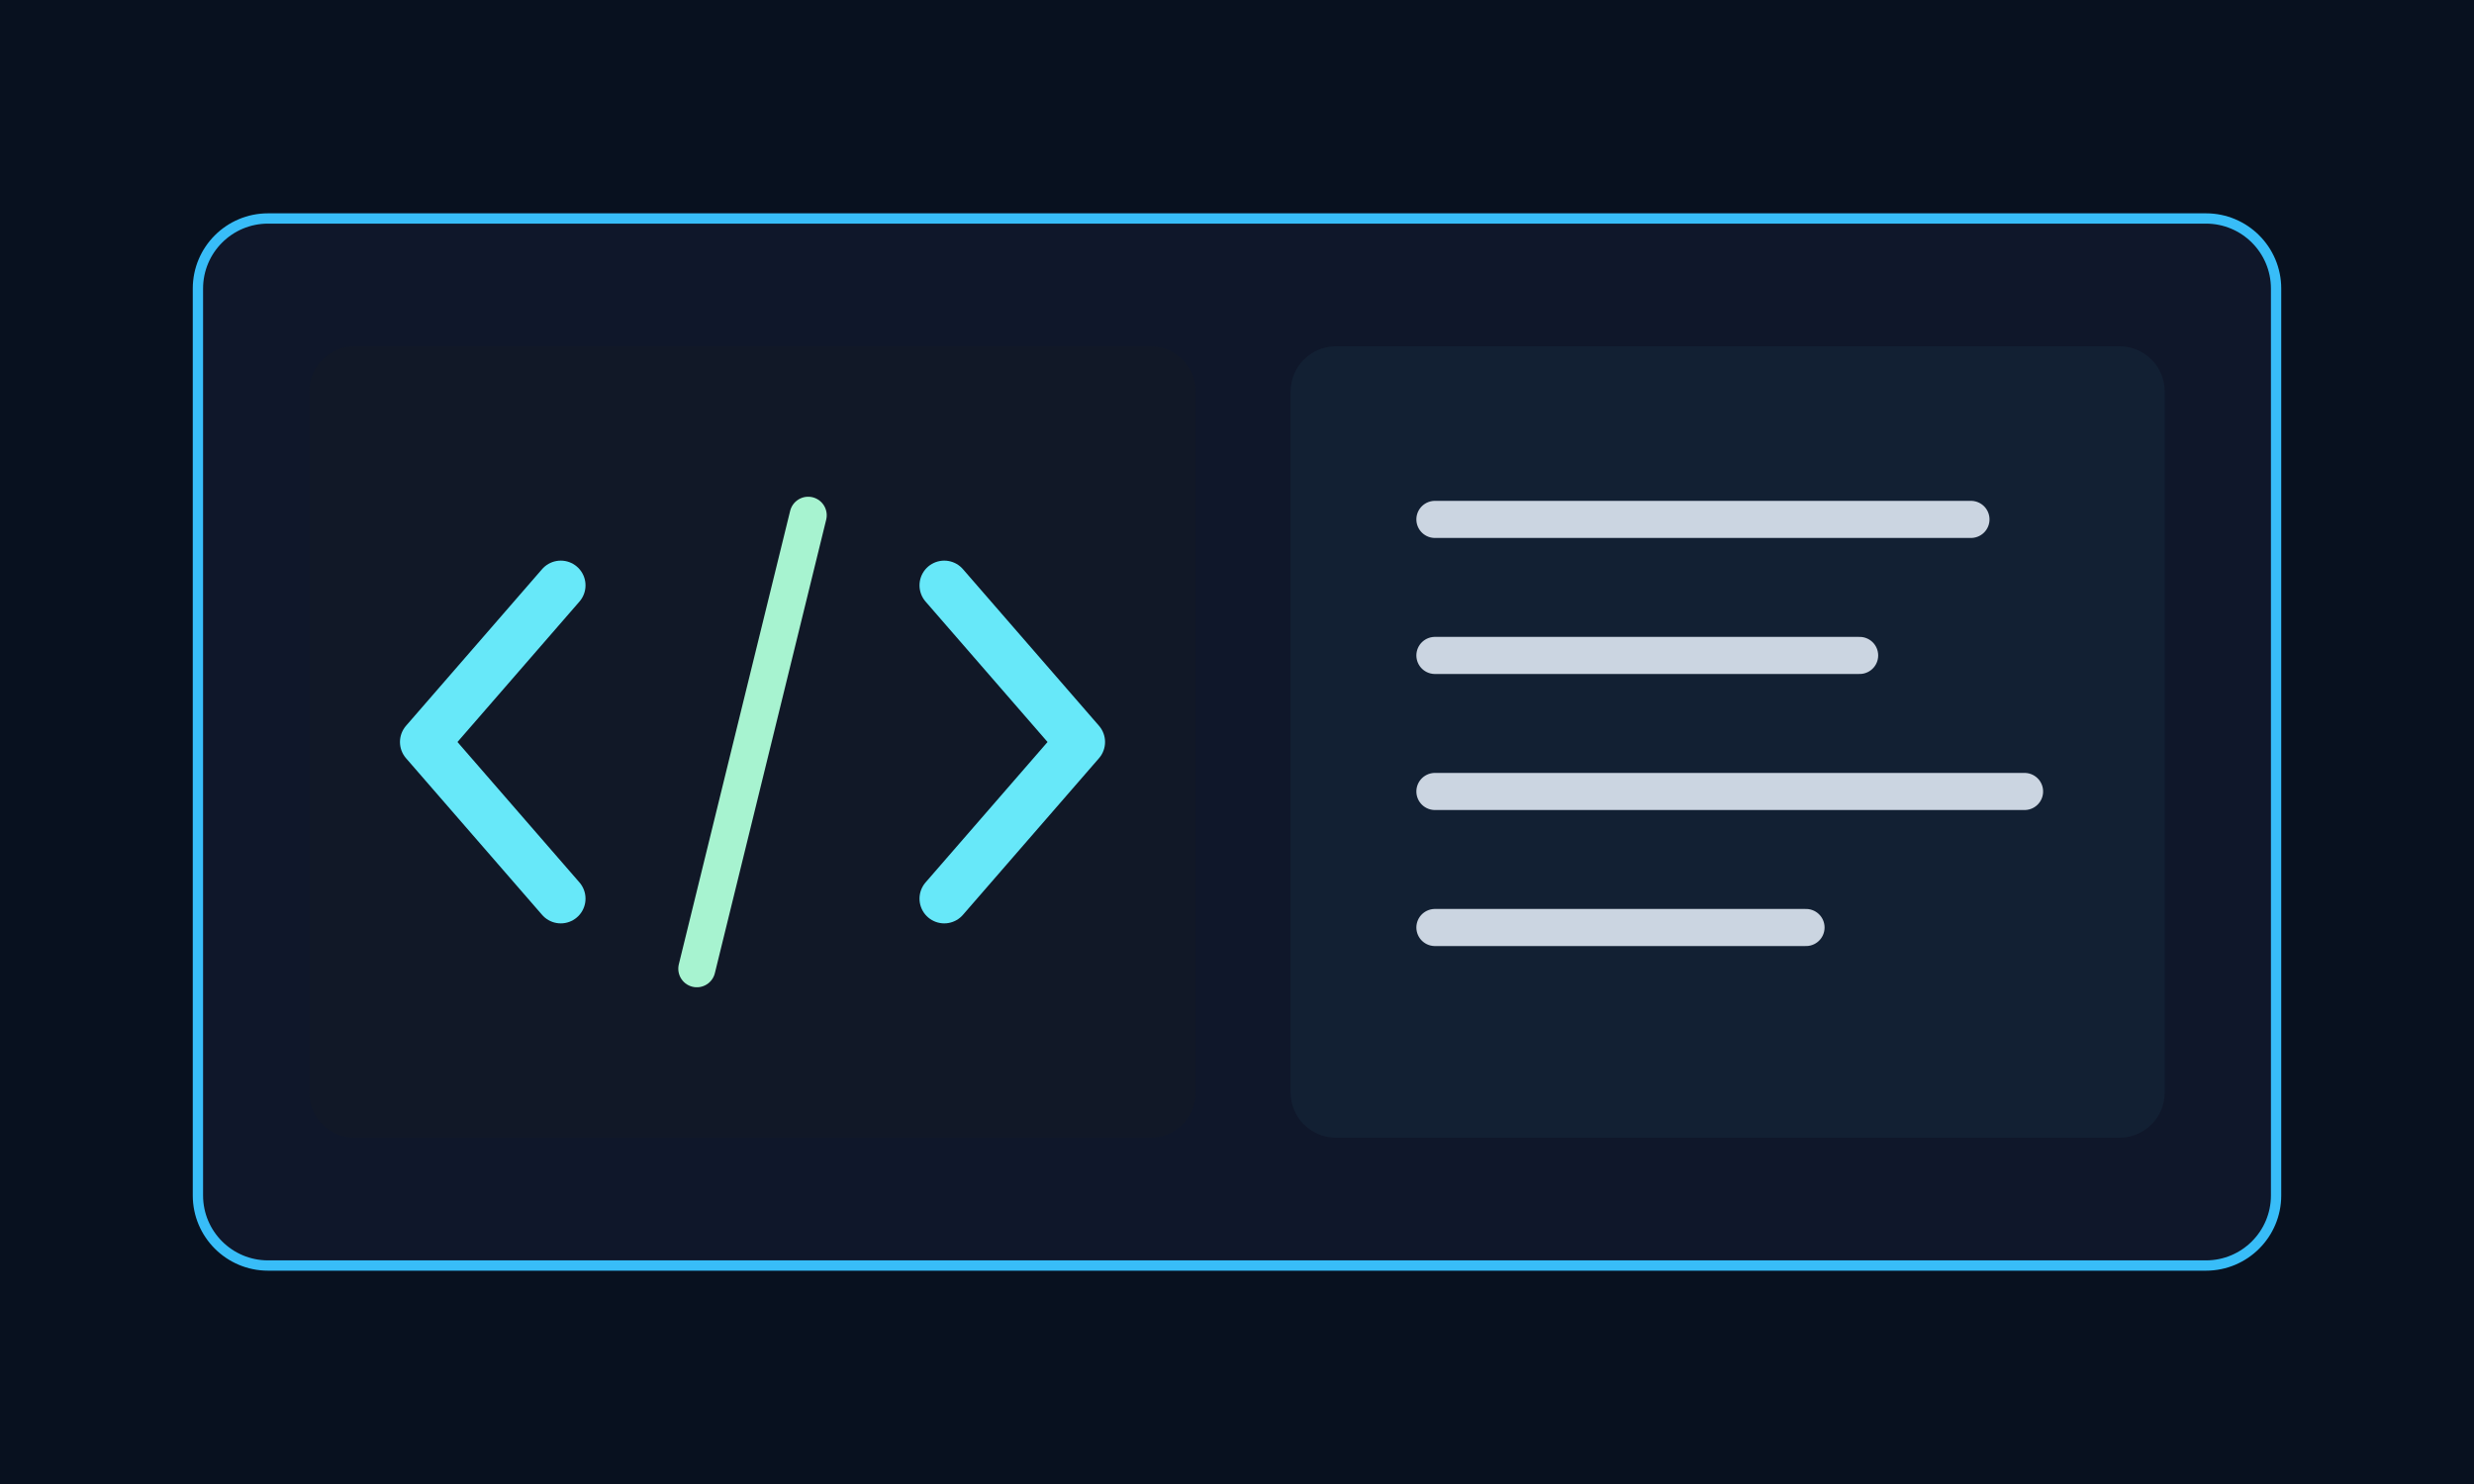
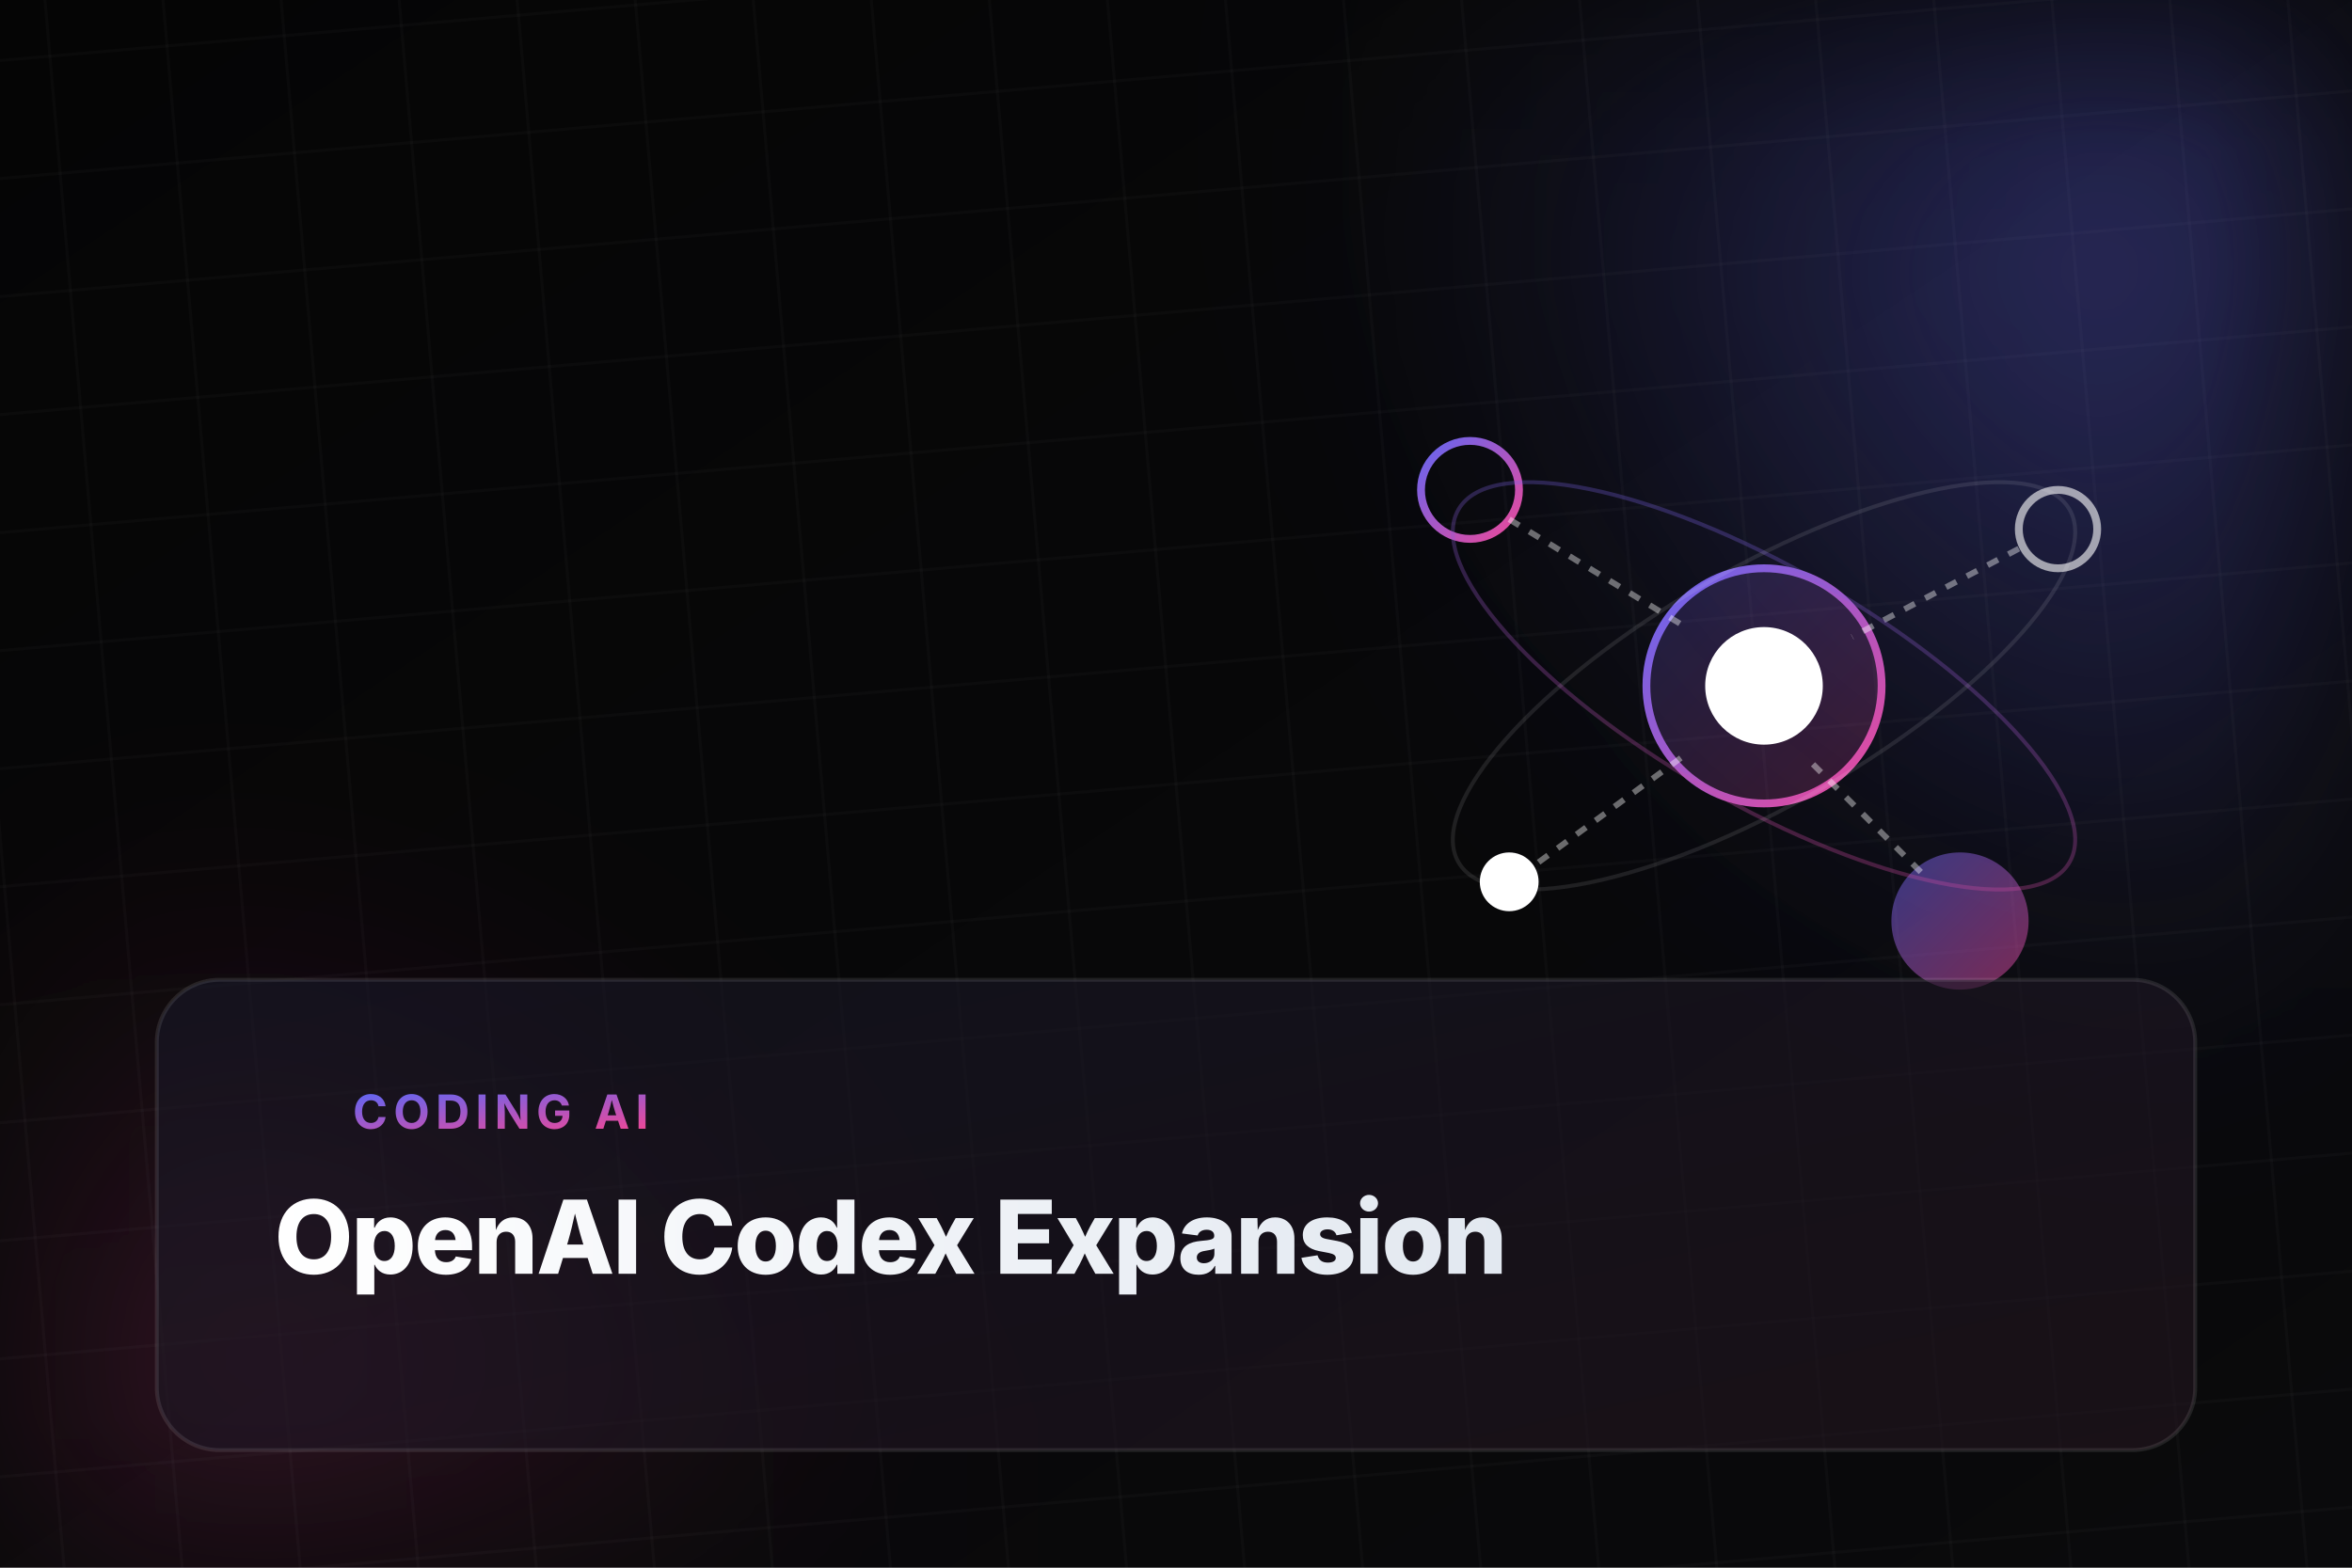
- <svg xmlns="http://www.w3.org/2000/svg" width="1200" height="720" viewBox="0 0 1200 720" fill="none" role="img" aria-label="AI coding workflow">
-   <rect width="1200" height="720" fill="#08111F" />
-   <rect x="96" y="106" width="1008" height="508" rx="34" fill="#0F172A" stroke="#38BDF8" stroke-width="5" />
-   <rect x="150" y="168" width="430" height="384" rx="22" fill="#111827" />
-   <rect x="626" y="168" width="424" height="384" rx="22" fill="#122033" />
-   <path d="M272 284L206 360L272 436" stroke="#67E8F9" stroke-width="24" stroke-linecap="round" stroke-linejoin="round" />
-   <path d="M458 284L524 360L458 436" stroke="#67E8F9" stroke-width="24" stroke-linecap="round" stroke-linejoin="round" />
-   <path d="M392 250L338 470" stroke="#A7F3D0" stroke-width="18" stroke-linecap="round" />
-   <path d="M696 252H956M696 318H902M696 384H982M696 450H876" stroke="#CBD5E1" stroke-width="18" stroke-linecap="round" />
+ <svg xmlns="http://www.w3.org/2000/svg" viewBox="0 0 1200 800" width="1200" height="800">
+   <defs>
+     <linearGradient id="bg" x1="0%" y1="0%" x2="100%" y2="100%">
+       <stop offset="0%" stop-color="#050505" />
+       <stop offset="100%" stop-color="#0a0a0c" />
+     </linearGradient>
+     <radialGradient id="glow1" cx="80%" cy="30%" r="50%">
+       <stop offset="0%" stop-color="#6366f1" stop-opacity="0.5" />
+       <stop offset="100%" stop-color="#6366f1" stop-opacity="0" />
+     </radialGradient>
+     <radialGradient id="glow2" cx="20%" cy="80%" r="50%">
+       <stop offset="0%" stop-color="#ec4899" stop-opacity="0.3" />
+       <stop offset="100%" stop-color="#ec4899" stop-opacity="0" />
+     </radialGradient>
+     <linearGradient id="text-grad" x1="0%" y1="0%" x2="100%" y2="0%">
+       <stop offset="0%" stop-color="#ffffff" />
+       <stop offset="100%" stop-color="#e2e8f0" />
+     </linearGradient>
+     <linearGradient id="accent" x1="0%" y1="0%" x2="100%" y2="100%">
+       <stop offset="0%" stop-color="#6366f1" />
+       <stop offset="100%" stop-color="#ec4899" />
+     </linearGradient>
+     <filter id="blur" x="-50%" y="-50%" width="200%" height="200%">
+       <feGaussianBlur stdDeviation="80" />
+     </filter>
+   </defs>
+   <rect width="1200" height="800" fill="url(#bg)" />
+   <circle cx="900" cy="250" r="450" fill="url(#glow1)" filter="url(#blur)" />
+   <circle cx="300" cy="600" r="350" fill="url(#glow2)" filter="url(#blur)" />
+   <g stroke="#ffffff" stroke-opacity="0.02" stroke-width="1.5" transform="rotate(-5, 600, 400)">
+     <path d="M0 -200 V1000" />
+     <path d="M60 -200 V1000" />
+     <path d="M120 -200 V1000" />
+     <path d="M180 -200 V1000" />
+     <path d="M240 -200 V1000" />
+     <path d="M300 -200 V1000" />
+     <path d="M360 -200 V1000" />
+     <path d="M420 -200 V1000" />
+     <path d="M480 -200 V1000" />
+     <path d="M540 -200 V1000" />
+     <path d="M600 -200 V1000" />
+     <path d="M660 -200 V1000" />
+     <path d="M720 -200 V1000" />
+     <path d="M780 -200 V1000" />
+     <path d="M840 -200 V1000" />
+     <path d="M900 -200 V1000" />
+     <path d="M960 -200 V1000" />
+     <path d="M1020 -200 V1000" />
+     <path d="M1080 -200 V1000" />
+     <path d="M1140 -200 V1000" />
+     <path d="M1200 -200 V1000" />
+     <path d="M1260 -200 V1000" />
+     <path d="M1320 -200 V1000" />
+     <path d="M1380 -200 V1000" />
+     <path d="M-200 -200 H1400" />
+     <path d="M-200 -140 H1400" />
+     <path d="M-200 -80 H1400" />
+     <path d="M-200 -20 H1400" />
+     <path d="M-200 40 H1400" />
+     <path d="M-200 100 H1400" />
+     <path d="M-200 160 H1400" />
+     <path d="M-200 220 H1400" />
+     <path d="M-200 280 H1400" />
+     <path d="M-200 340 H1400" />
+     <path d="M-200 400 H1400" />
+     <path d="M-200 460 H1400" />
+     <path d="M-200 520 H1400" />
+     <path d="M-200 580 H1400" />
+     <path d="M-200 640 H1400" />
+     <path d="M-200 700 H1400" />
+     <path d="M-200 760 H1400" />
+     <path d="M-200 820 H1400" />
+     <path d="M-200 880 H1400" />
+     <path d="M-200 940 H1400" />
+   </g>
+   <g transform="translate(650, 150)">
+     <circle cx="250" cy="200" r="60" fill="url(#accent)" fill-opacity="0.2" stroke="url(#accent)" stroke-width="4" />
+     <circle cx="250" cy="200" r="30" fill="#ffffff" />
+     <circle cx="100" cy="100" r="25" fill="none" stroke="url(#accent)" stroke-width="4" />
+     <circle cx="400" cy="120" r="20" fill="none" stroke="#ffffff" stroke-opacity="0.6" stroke-width="4" />
+     <circle cx="350" cy="320" r="35" fill="url(#accent)" fill-opacity="0.5" />
+     <circle cx="120" cy="300" r="15" fill="#ffffff" />
+     <path d="M120 115 L210 170 M380 130 L295 175 M330 295 L275 240 M135 290 L210 235" stroke="#ffffff" stroke-opacity="0.4" stroke-width="3" stroke-dasharray="6 6" />
+     <ellipse cx="250" cy="200" rx="180" ry="60" fill="none" stroke="url(#accent)" stroke-opacity="0.3" stroke-width="2" transform="rotate(30 250 200)" />
+     <ellipse cx="250" cy="200" rx="180" ry="60" fill="none" stroke="#ffffff" stroke-opacity="0.1" stroke-width="2" transform="rotate(-30 250 200)" />
+   </g>
+   <g transform="translate(80, 500)">
+     <rect width="1040" height="240" rx="32" fill="#111115" fill-opacity="0.6" stroke="#ffffff" stroke-opacity="0.1" stroke-width="2" />
+     <rect x="0" y="0" width="1040" height="240" rx="32" fill="url(#accent)" fill-opacity="0.05" />
+     <path d="M 60 70 L 80 70" stroke="url(#accent)" stroke-width="6" stroke-linecap="round" />
+     <text x="100" y="76" fill="url(#accent)" font-family="Inter, system-ui, sans-serif" font-weight="700" font-size="24" letter-spacing="3">CODING AI</text>
+     <text x="60" y="150" fill="url(#text-grad)" font-family="Inter, system-ui, sans-serif" font-weight="800" font-size="52" letter-spacing="-1">OpenAI Codex Expansion</text>
+   </g>
</svg>
